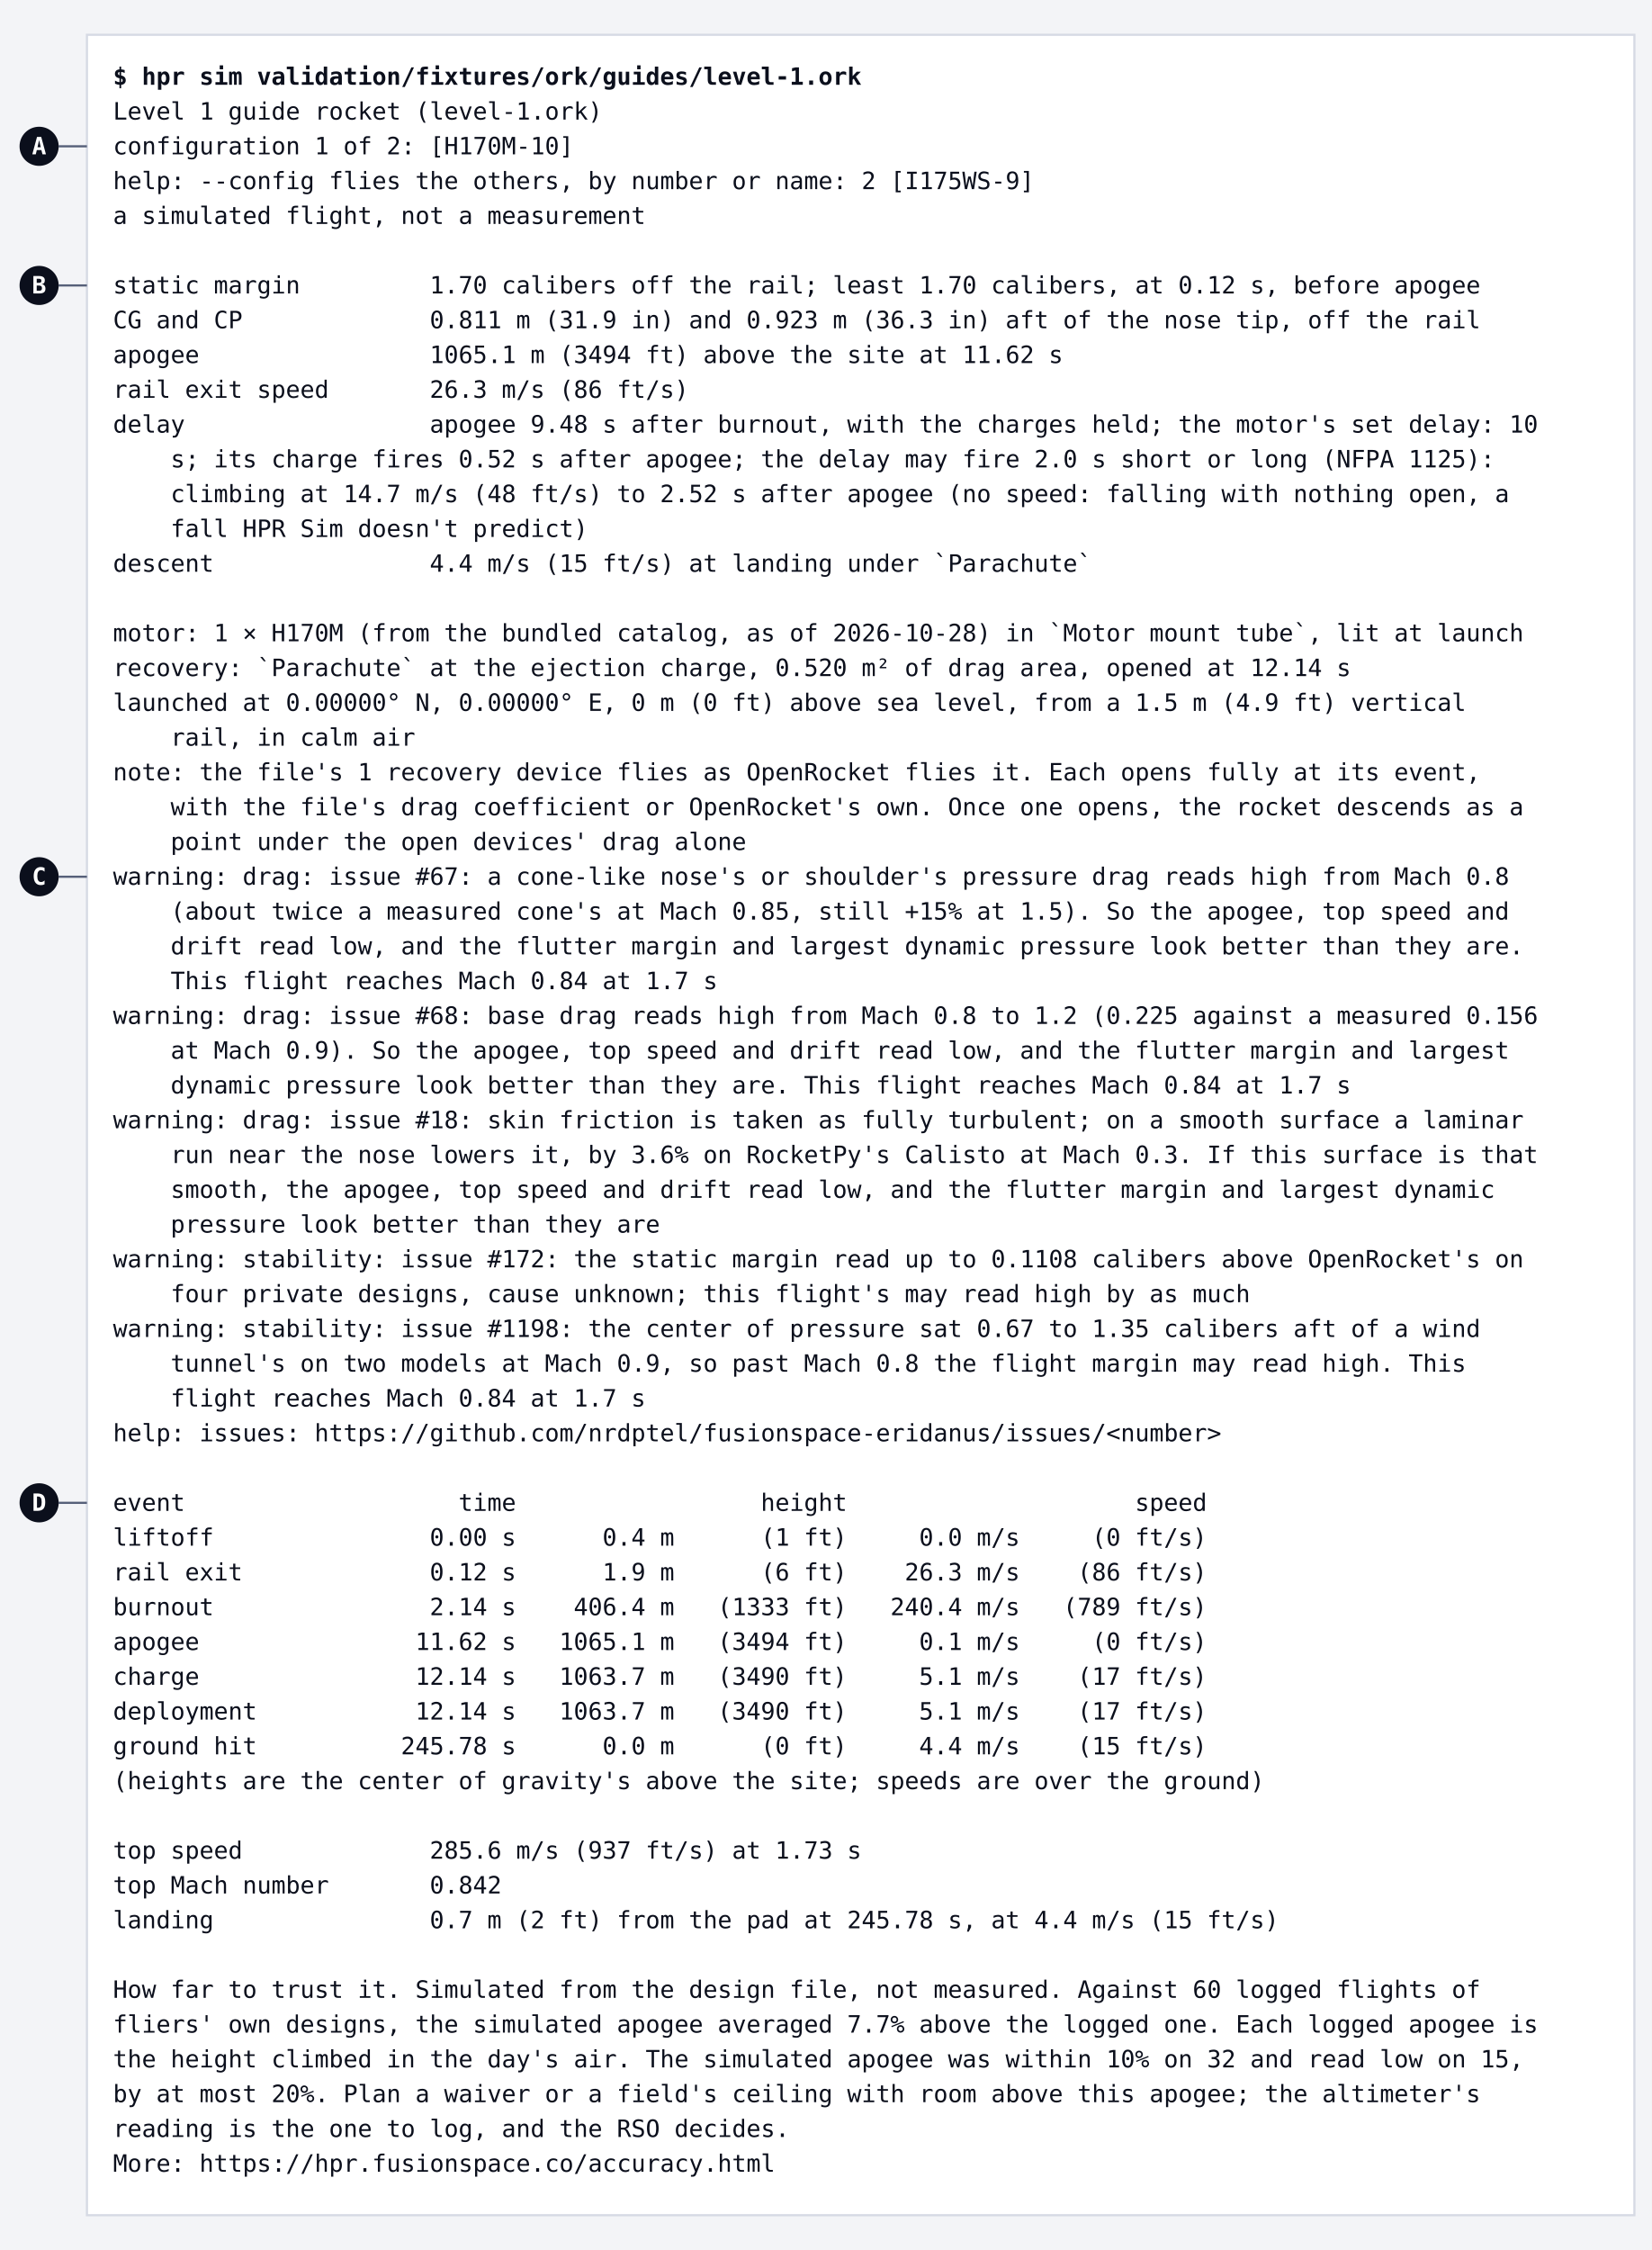
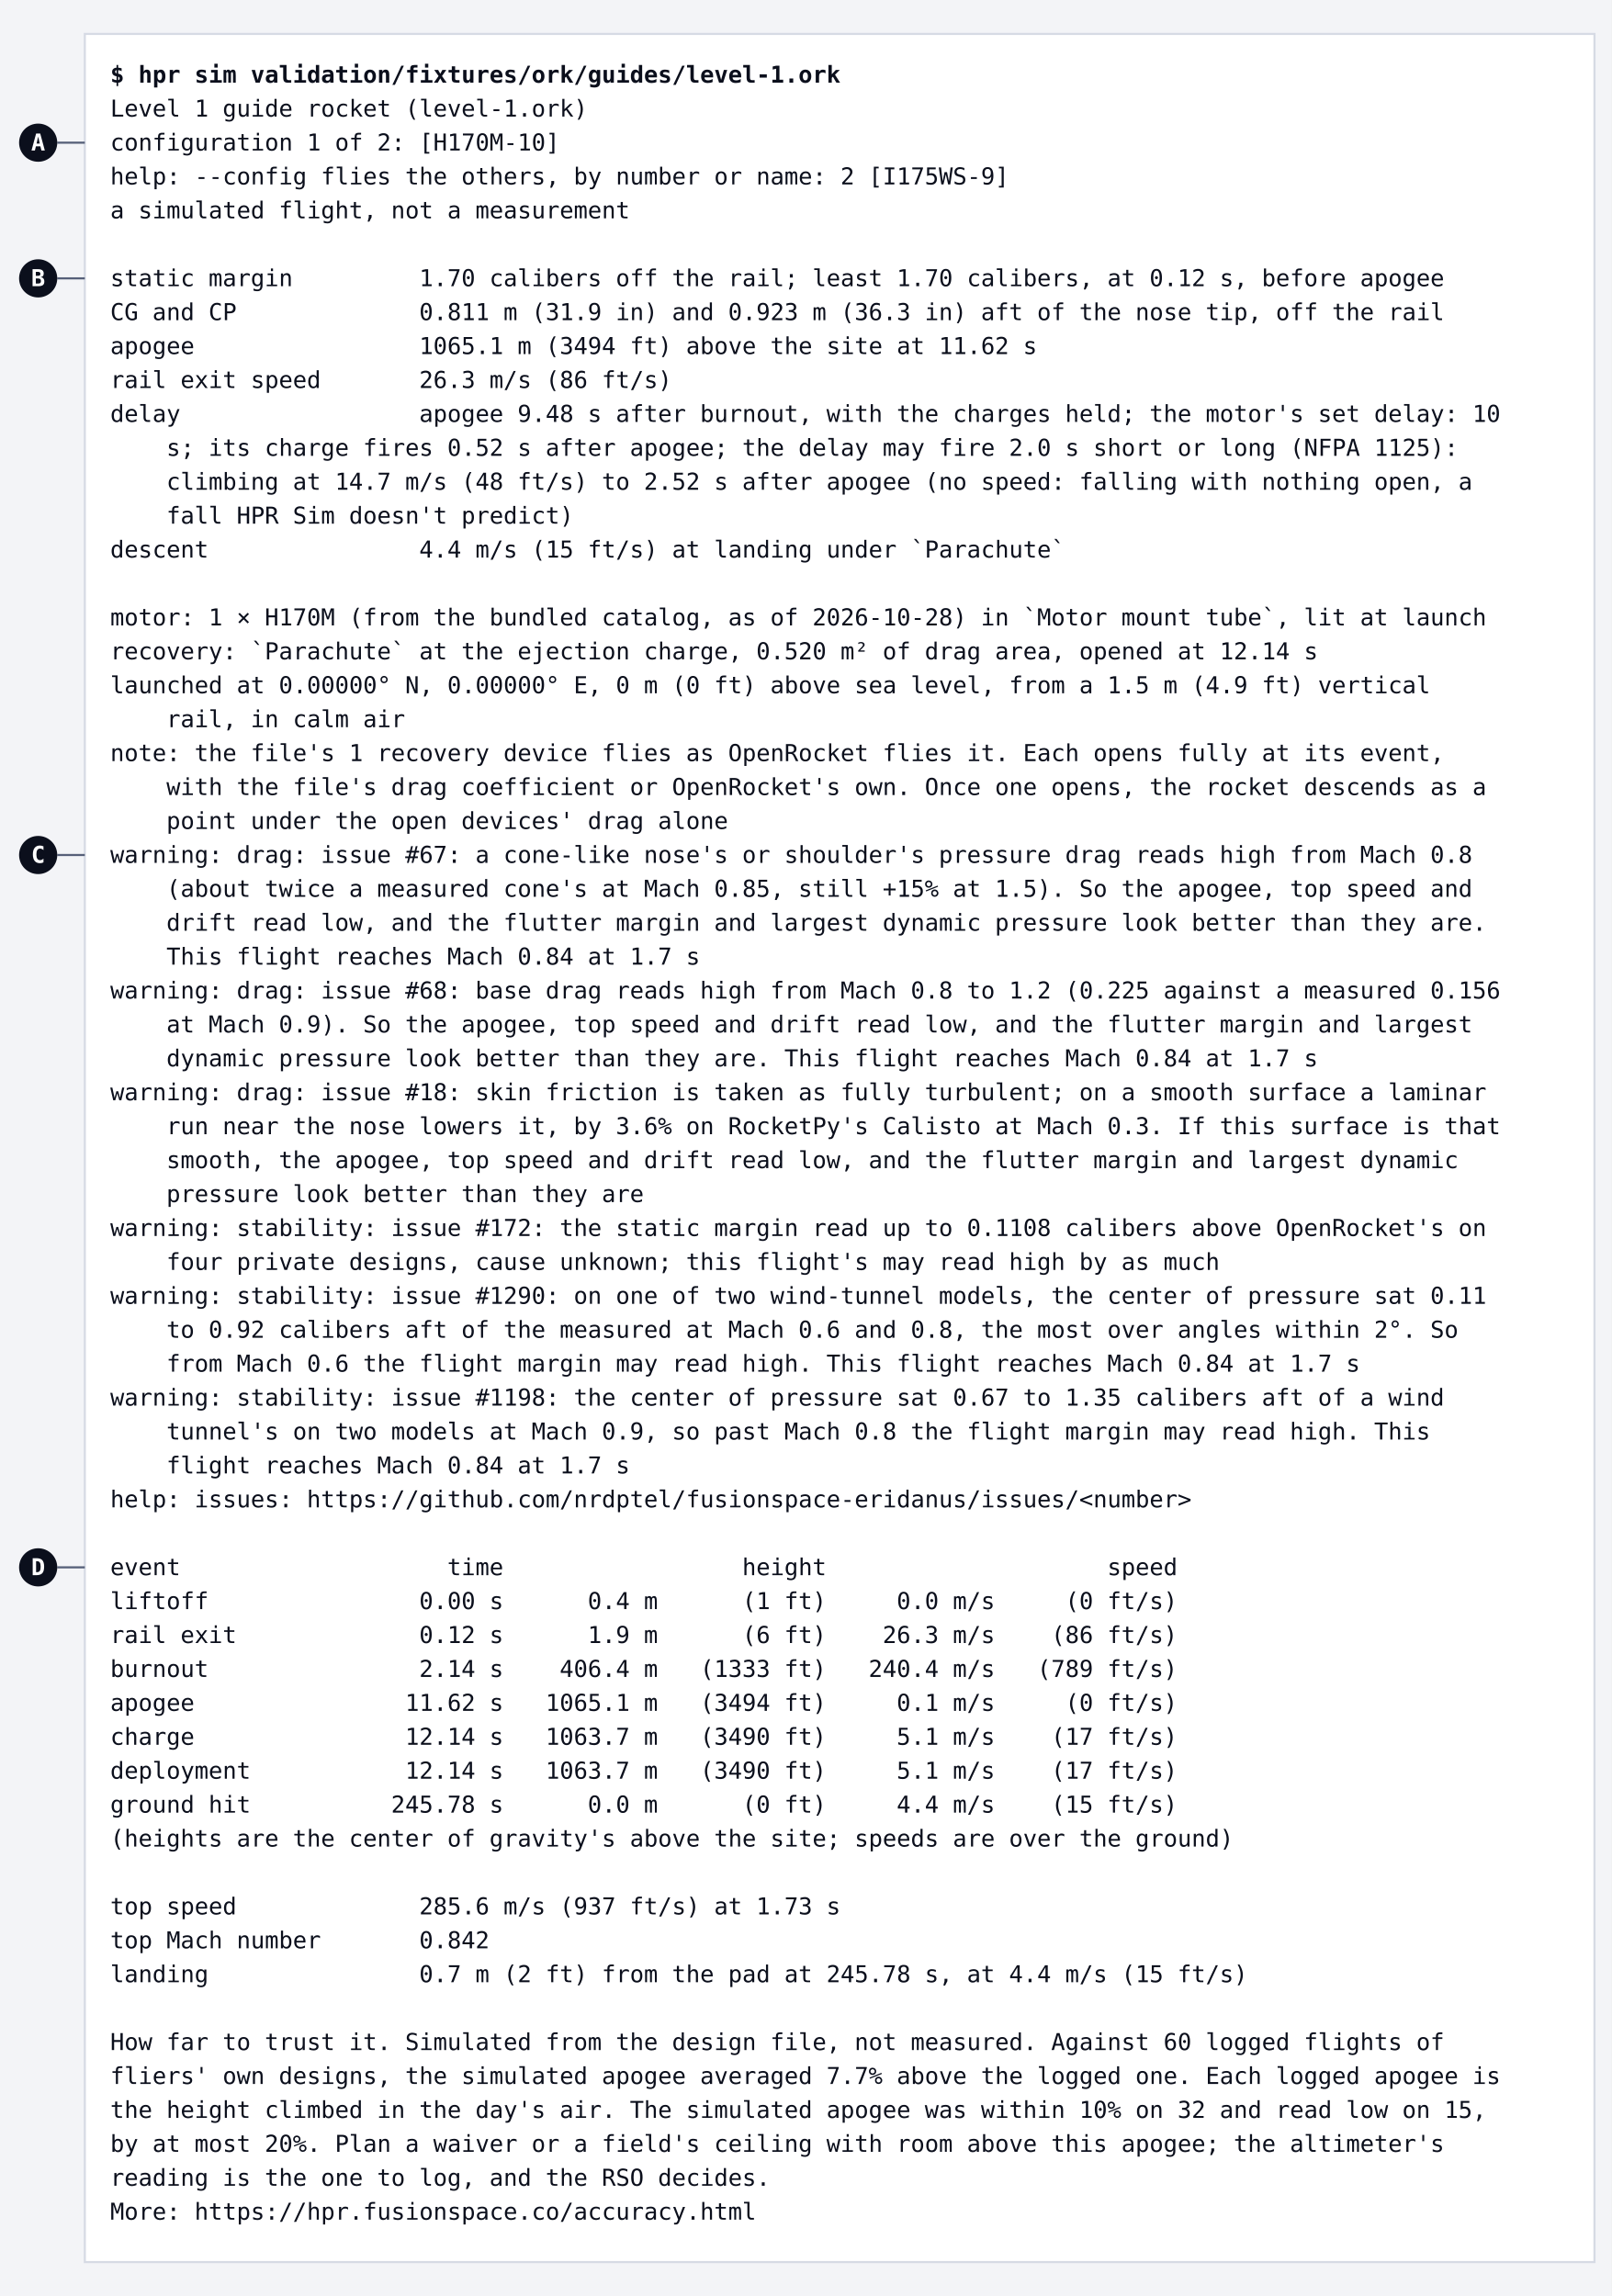
- <svg xmlns="http://www.w3.org/2000/svg" width="760" height="1035" viewBox="0 0 760 1035" font-family="'Cascadia Mono', ui-monospace, Menlo, Consolas, monospace" font-size="11" role="img" aria-labelledby="title" aria-describedby="desc">
-   <rect width="760" height="1035" fill="#F3F4F7" />
-   <rect x="40" y="16" width="712" height="1003" fill="#FFFFFF" stroke="#D6DAE4" stroke-width="1" />
+ <svg xmlns="http://www.w3.org/2000/svg" width="760" height="1083" viewBox="0 0 760 1083" font-family="'Cascadia Mono', ui-monospace, Menlo, Consolas, monospace" font-size="11" role="img" aria-labelledby="title" aria-describedby="desc">
+   <rect width="760" height="1083" fill="#F3F4F7" />
+   <rect x="40" y="16" width="712" height="1051" fill="#FFFFFF" stroke="#D6DAE4" stroke-width="1" />
  <text x="52" y="39" xml:space="preserve" font-weight="600" fill="#0B0F1C">$ hpr sim validation/fixtures/ork/guides/level-1.ork</text>
  <text x="52" y="55" xml:space="preserve" fill="#0B0F1C">Level 1 guide rocket (level-1.ork)</text>
  <text x="52" y="71" xml:space="preserve" fill="#0B0F1C">configuration 1 of 2: [H170M-10]</text>
  <text x="52" y="87" xml:space="preserve" fill="#0B0F1C">help: --config flies the others, by number or name: 2 [I175WS-9]</text>
  <text x="52" y="103" xml:space="preserve" fill="#0B0F1C">a simulated flight, not a measurement</text>
  <text x="52" y="135" xml:space="preserve" fill="#0B0F1C">static margin         1.70 calibers off the rail; least 1.70 calibers, at 0.12 s, before apogee</text>
  <text x="52" y="151" xml:space="preserve" fill="#0B0F1C">CG and CP             0.811 m (31.9 in) and 0.923 m (36.3 in) aft of the nose tip, off the rail</text>
  <text x="52" y="167" xml:space="preserve" fill="#0B0F1C">apogee                1065.1 m (3494 ft) above the site at 11.62 s</text>
  <text x="52" y="183" xml:space="preserve" fill="#0B0F1C">rail exit speed       26.3 m/s (86 ft/s)</text>
  <text x="52" y="199" xml:space="preserve" fill="#0B0F1C">delay                 apogee 9.48 s after burnout, with the charges held; the motor's set delay: 10</text>
  <text x="52" y="215" xml:space="preserve" fill="#0B0F1C">    s; its charge fires 0.52 s after apogee; the delay may fire 2.0 s short or long (NFPA 1125):</text>
  <text x="52" y="231" xml:space="preserve" fill="#0B0F1C">    climbing at 14.7 m/s (48 ft/s) to 2.52 s after apogee (no speed: falling with nothing open, a</text>
  <text x="52" y="247" xml:space="preserve" fill="#0B0F1C">    fall HPR Sim doesn't predict)</text>
  <text x="52" y="263" xml:space="preserve" fill="#0B0F1C">descent               4.4 m/s (15 ft/s) at landing under `Parachute`</text>
  <text x="52" y="295" xml:space="preserve" fill="#0B0F1C">motor: 1 × H170M (from the bundled catalog, as of 2026-10-28) in `Motor mount tube`, lit at launch</text>
  <text x="52" y="311" xml:space="preserve" fill="#0B0F1C">recovery: `Parachute` at the ejection charge, 0.520 m² of drag area, opened at 12.14 s</text>
  <text x="52" y="327" xml:space="preserve" fill="#0B0F1C">launched at 0.00000° N, 0.00000° E, 0 m (0 ft) above sea level, from a 1.5 m (4.9 ft) vertical</text>
  <text x="52" y="343" xml:space="preserve" fill="#0B0F1C">    rail, in calm air</text>
  <text x="52" y="359" xml:space="preserve" fill="#0B0F1C">note: the file's 1 recovery device flies as OpenRocket flies it. Each opens fully at its event,</text>
  <text x="52" y="375" xml:space="preserve" fill="#0B0F1C">    with the file's drag coefficient or OpenRocket's own. Once one opens, the rocket descends as a</text>
  <text x="52" y="391" xml:space="preserve" fill="#0B0F1C">    point under the open devices' drag alone</text>
  <text x="52" y="407" xml:space="preserve" fill="#0B0F1C">warning: drag: issue #67: a cone-like nose's or shoulder's pressure drag reads high from Mach 0.8</text>
  <text x="52" y="423" xml:space="preserve" fill="#0B0F1C">    (about twice a measured cone's at Mach 0.85, still +15% at 1.5). So the apogee, top speed and</text>
  <text x="52" y="439" xml:space="preserve" fill="#0B0F1C">    drift read low, and the flutter margin and largest dynamic pressure look better than they are.</text>
  <text x="52" y="455" xml:space="preserve" fill="#0B0F1C">    This flight reaches Mach 0.84 at 1.7 s</text>
  <text x="52" y="471" xml:space="preserve" fill="#0B0F1C">warning: drag: issue #68: base drag reads high from Mach 0.8 to 1.2 (0.225 against a measured 0.156</text>
  <text x="52" y="487" xml:space="preserve" fill="#0B0F1C">    at Mach 0.9). So the apogee, top speed and drift read low, and the flutter margin and largest</text>
  <text x="52" y="503" xml:space="preserve" fill="#0B0F1C">    dynamic pressure look better than they are. This flight reaches Mach 0.84 at 1.7 s</text>
  <text x="52" y="519" xml:space="preserve" fill="#0B0F1C">warning: drag: issue #18: skin friction is taken as fully turbulent; on a smooth surface a laminar</text>
  <text x="52" y="535" xml:space="preserve" fill="#0B0F1C">    run near the nose lowers it, by 3.6% on RocketPy's Calisto at Mach 0.3. If this surface is that</text>
  <text x="52" y="551" xml:space="preserve" fill="#0B0F1C">    smooth, the apogee, top speed and drift read low, and the flutter margin and largest dynamic</text>
  <text x="52" y="567" xml:space="preserve" fill="#0B0F1C">    pressure look better than they are</text>
  <text x="52" y="583" xml:space="preserve" fill="#0B0F1C">warning: stability: issue #172: the static margin read up to 0.1108 calibers above OpenRocket's on</text>
  <text x="52" y="599" xml:space="preserve" fill="#0B0F1C">    four private designs, cause unknown; this flight's may read high by as much</text>
-   <text x="52" y="615" xml:space="preserve" fill="#0B0F1C">warning: stability: issue #1198: the center of pressure sat 0.67 to 1.35 calibers aft of a wind</text>
-   <text x="52" y="631" xml:space="preserve" fill="#0B0F1C">    tunnel's on two models at Mach 0.9, so past Mach 0.8 the flight margin may read high. This</text>
-   <text x="52" y="647" xml:space="preserve" fill="#0B0F1C">    flight reaches Mach 0.84 at 1.7 s</text>
-   <text x="52" y="663" xml:space="preserve" fill="#0B0F1C">help: issues: https://github.com/nrdptel/fusionspace-eridanus/issues/&lt;number&gt;</text>
-   <text x="52" y="695" xml:space="preserve" fill="#0B0F1C">event                   time                 height                    speed</text>
-   <text x="52" y="711" xml:space="preserve" fill="#0B0F1C">liftoff               0.00 s      0.4 m      (1 ft)     0.0 m/s     (0 ft/s)</text>
-   <text x="52" y="727" xml:space="preserve" fill="#0B0F1C">rail exit             0.12 s      1.9 m      (6 ft)    26.3 m/s    (86 ft/s)</text>
-   <text x="52" y="743" xml:space="preserve" fill="#0B0F1C">burnout               2.14 s    406.4 m   (1333 ft)   240.4 m/s   (789 ft/s)</text>
-   <text x="52" y="759" xml:space="preserve" fill="#0B0F1C">apogee               11.62 s   1065.1 m   (3494 ft)     0.1 m/s     (0 ft/s)</text>
-   <text x="52" y="775" xml:space="preserve" fill="#0B0F1C">charge               12.14 s   1063.7 m   (3490 ft)     5.1 m/s    (17 ft/s)</text>
-   <text x="52" y="791" xml:space="preserve" fill="#0B0F1C">deployment           12.14 s   1063.7 m   (3490 ft)     5.1 m/s    (17 ft/s)</text>
-   <text x="52" y="807" xml:space="preserve" fill="#0B0F1C">ground hit          245.78 s      0.0 m      (0 ft)     4.4 m/s    (15 ft/s)</text>
-   <text x="52" y="823" xml:space="preserve" fill="#0B0F1C">(heights are the center of gravity's above the site; speeds are over the ground)</text>
-   <text x="52" y="855" xml:space="preserve" fill="#0B0F1C">top speed             285.6 m/s (937 ft/s) at 1.73 s</text>
-   <text x="52" y="871" xml:space="preserve" fill="#0B0F1C">top Mach number       0.842</text>
-   <text x="52" y="887" xml:space="preserve" fill="#0B0F1C">landing               0.7 m (2 ft) from the pad at 245.78 s, at 4.4 m/s (15 ft/s)</text>
-   <text x="52" y="919" xml:space="preserve" fill="#0B0F1C">How far to trust it. Simulated from the design file, not measured. Against 60 logged flights of</text>
-   <text x="52" y="935" xml:space="preserve" fill="#0B0F1C">fliers' own designs, the simulated apogee averaged 7.7% above the logged one. Each logged apogee is</text>
-   <text x="52" y="951" xml:space="preserve" fill="#0B0F1C">the height climbed in the day's air. The simulated apogee was within 10% on 32 and read low on 15,</text>
-   <text x="52" y="967" xml:space="preserve" fill="#0B0F1C">by at most 20%. Plan a waiver or a field's ceiling with room above this apogee; the altimeter's</text>
-   <text x="52" y="983" xml:space="preserve" fill="#0B0F1C">reading is the one to log, and the RSO decides.</text>
-   <text x="52" y="999" xml:space="preserve" fill="#0B0F1C">More: https://hpr.fusionspace.co/accuracy.html</text>
+   <text x="52" y="615" xml:space="preserve" fill="#0B0F1C">warning: stability: issue #1290: on one of two wind-tunnel models, the center of pressure sat 0.11</text>
+   <text x="52" y="631" xml:space="preserve" fill="#0B0F1C">    to 0.92 calibers aft of the measured at Mach 0.6 and 0.8, the most over angles within 2°. So</text>
+   <text x="52" y="647" xml:space="preserve" fill="#0B0F1C">    from Mach 0.6 the flight margin may read high. This flight reaches Mach 0.84 at 1.7 s</text>
+   <text x="52" y="663" xml:space="preserve" fill="#0B0F1C">warning: stability: issue #1198: the center of pressure sat 0.67 to 1.35 calibers aft of a wind</text>
+   <text x="52" y="679" xml:space="preserve" fill="#0B0F1C">    tunnel's on two models at Mach 0.9, so past Mach 0.8 the flight margin may read high. This</text>
+   <text x="52" y="695" xml:space="preserve" fill="#0B0F1C">    flight reaches Mach 0.84 at 1.7 s</text>
+   <text x="52" y="711" xml:space="preserve" fill="#0B0F1C">help: issues: https://github.com/nrdptel/fusionspace-eridanus/issues/&lt;number&gt;</text>
+   <text x="52" y="743" xml:space="preserve" fill="#0B0F1C">event                   time                 height                    speed</text>
+   <text x="52" y="759" xml:space="preserve" fill="#0B0F1C">liftoff               0.00 s      0.4 m      (1 ft)     0.0 m/s     (0 ft/s)</text>
+   <text x="52" y="775" xml:space="preserve" fill="#0B0F1C">rail exit             0.12 s      1.9 m      (6 ft)    26.3 m/s    (86 ft/s)</text>
+   <text x="52" y="791" xml:space="preserve" fill="#0B0F1C">burnout               2.14 s    406.4 m   (1333 ft)   240.4 m/s   (789 ft/s)</text>
+   <text x="52" y="807" xml:space="preserve" fill="#0B0F1C">apogee               11.62 s   1065.1 m   (3494 ft)     0.1 m/s     (0 ft/s)</text>
+   <text x="52" y="823" xml:space="preserve" fill="#0B0F1C">charge               12.14 s   1063.7 m   (3490 ft)     5.1 m/s    (17 ft/s)</text>
+   <text x="52" y="839" xml:space="preserve" fill="#0B0F1C">deployment           12.14 s   1063.7 m   (3490 ft)     5.1 m/s    (17 ft/s)</text>
+   <text x="52" y="855" xml:space="preserve" fill="#0B0F1C">ground hit          245.78 s      0.0 m      (0 ft)     4.4 m/s    (15 ft/s)</text>
+   <text x="52" y="871" xml:space="preserve" fill="#0B0F1C">(heights are the center of gravity's above the site; speeds are over the ground)</text>
+   <text x="52" y="903" xml:space="preserve" fill="#0B0F1C">top speed             285.6 m/s (937 ft/s) at 1.73 s</text>
+   <text x="52" y="919" xml:space="preserve" fill="#0B0F1C">top Mach number       0.842</text>
+   <text x="52" y="935" xml:space="preserve" fill="#0B0F1C">landing               0.7 m (2 ft) from the pad at 245.78 s, at 4.4 m/s (15 ft/s)</text>
+   <text x="52" y="967" xml:space="preserve" fill="#0B0F1C">How far to trust it. Simulated from the design file, not measured. Against 60 logged flights of</text>
+   <text x="52" y="983" xml:space="preserve" fill="#0B0F1C">fliers' own designs, the simulated apogee averaged 7.7% above the logged one. Each logged apogee is</text>
+   <text x="52" y="999" xml:space="preserve" fill="#0B0F1C">the height climbed in the day's air. The simulated apogee was within 10% on 32 and read low on 15,</text>
+   <text x="52" y="1015" xml:space="preserve" fill="#0B0F1C">by at most 20%. Plan a waiver or a field's ceiling with room above this apogee; the altimeter's</text>
+   <text x="52" y="1031" xml:space="preserve" fill="#0B0F1C">reading is the one to log, and the RSO decides.</text>
+   <text x="52" y="1047" xml:space="preserve" fill="#0B0F1C">More: https://hpr.fusionspace.co/accuracy.html</text>
  <line x1="27" y1="67.3" x2="40" y2="67.3" stroke="#566079" stroke-width="1" />
  <circle cx="18" cy="67.3" r="9" fill="#0B0F1C" />
  <text x="18" y="71.0" text-anchor="middle" font-weight="600" fill="#FFFFFF">A</text>
  <line x1="27" y1="131.3" x2="40" y2="131.3" stroke="#566079" stroke-width="1" />
  <circle cx="18" cy="131.3" r="9" fill="#0B0F1C" />
  <text x="18" y="135.0" text-anchor="middle" font-weight="600" fill="#FFFFFF">B</text>
  <line x1="27" y1="403.3" x2="40" y2="403.3" stroke="#566079" stroke-width="1" />
  <circle cx="18" cy="403.3" r="9" fill="#0B0F1C" />
  <text x="18" y="407.0" text-anchor="middle" font-weight="600" fill="#FFFFFF">C</text>
-   <line x1="27" y1="691.3" x2="40" y2="691.3" stroke="#566079" stroke-width="1" />
-   <circle cx="18" cy="691.3" r="9" fill="#0B0F1C" />
-   <text x="18" y="695.0" text-anchor="middle" font-weight="600" fill="#FFFFFF">D</text>
+   <line x1="27" y1="739.3" x2="40" y2="739.3" stroke="#566079" stroke-width="1" />
+   <circle cx="18" cy="739.3" r="9" fill="#0B0F1C" />
+   <text x="18" y="743.0" text-anchor="middle" font-weight="600" fill="#FFFFFF">D</text>
</svg>
